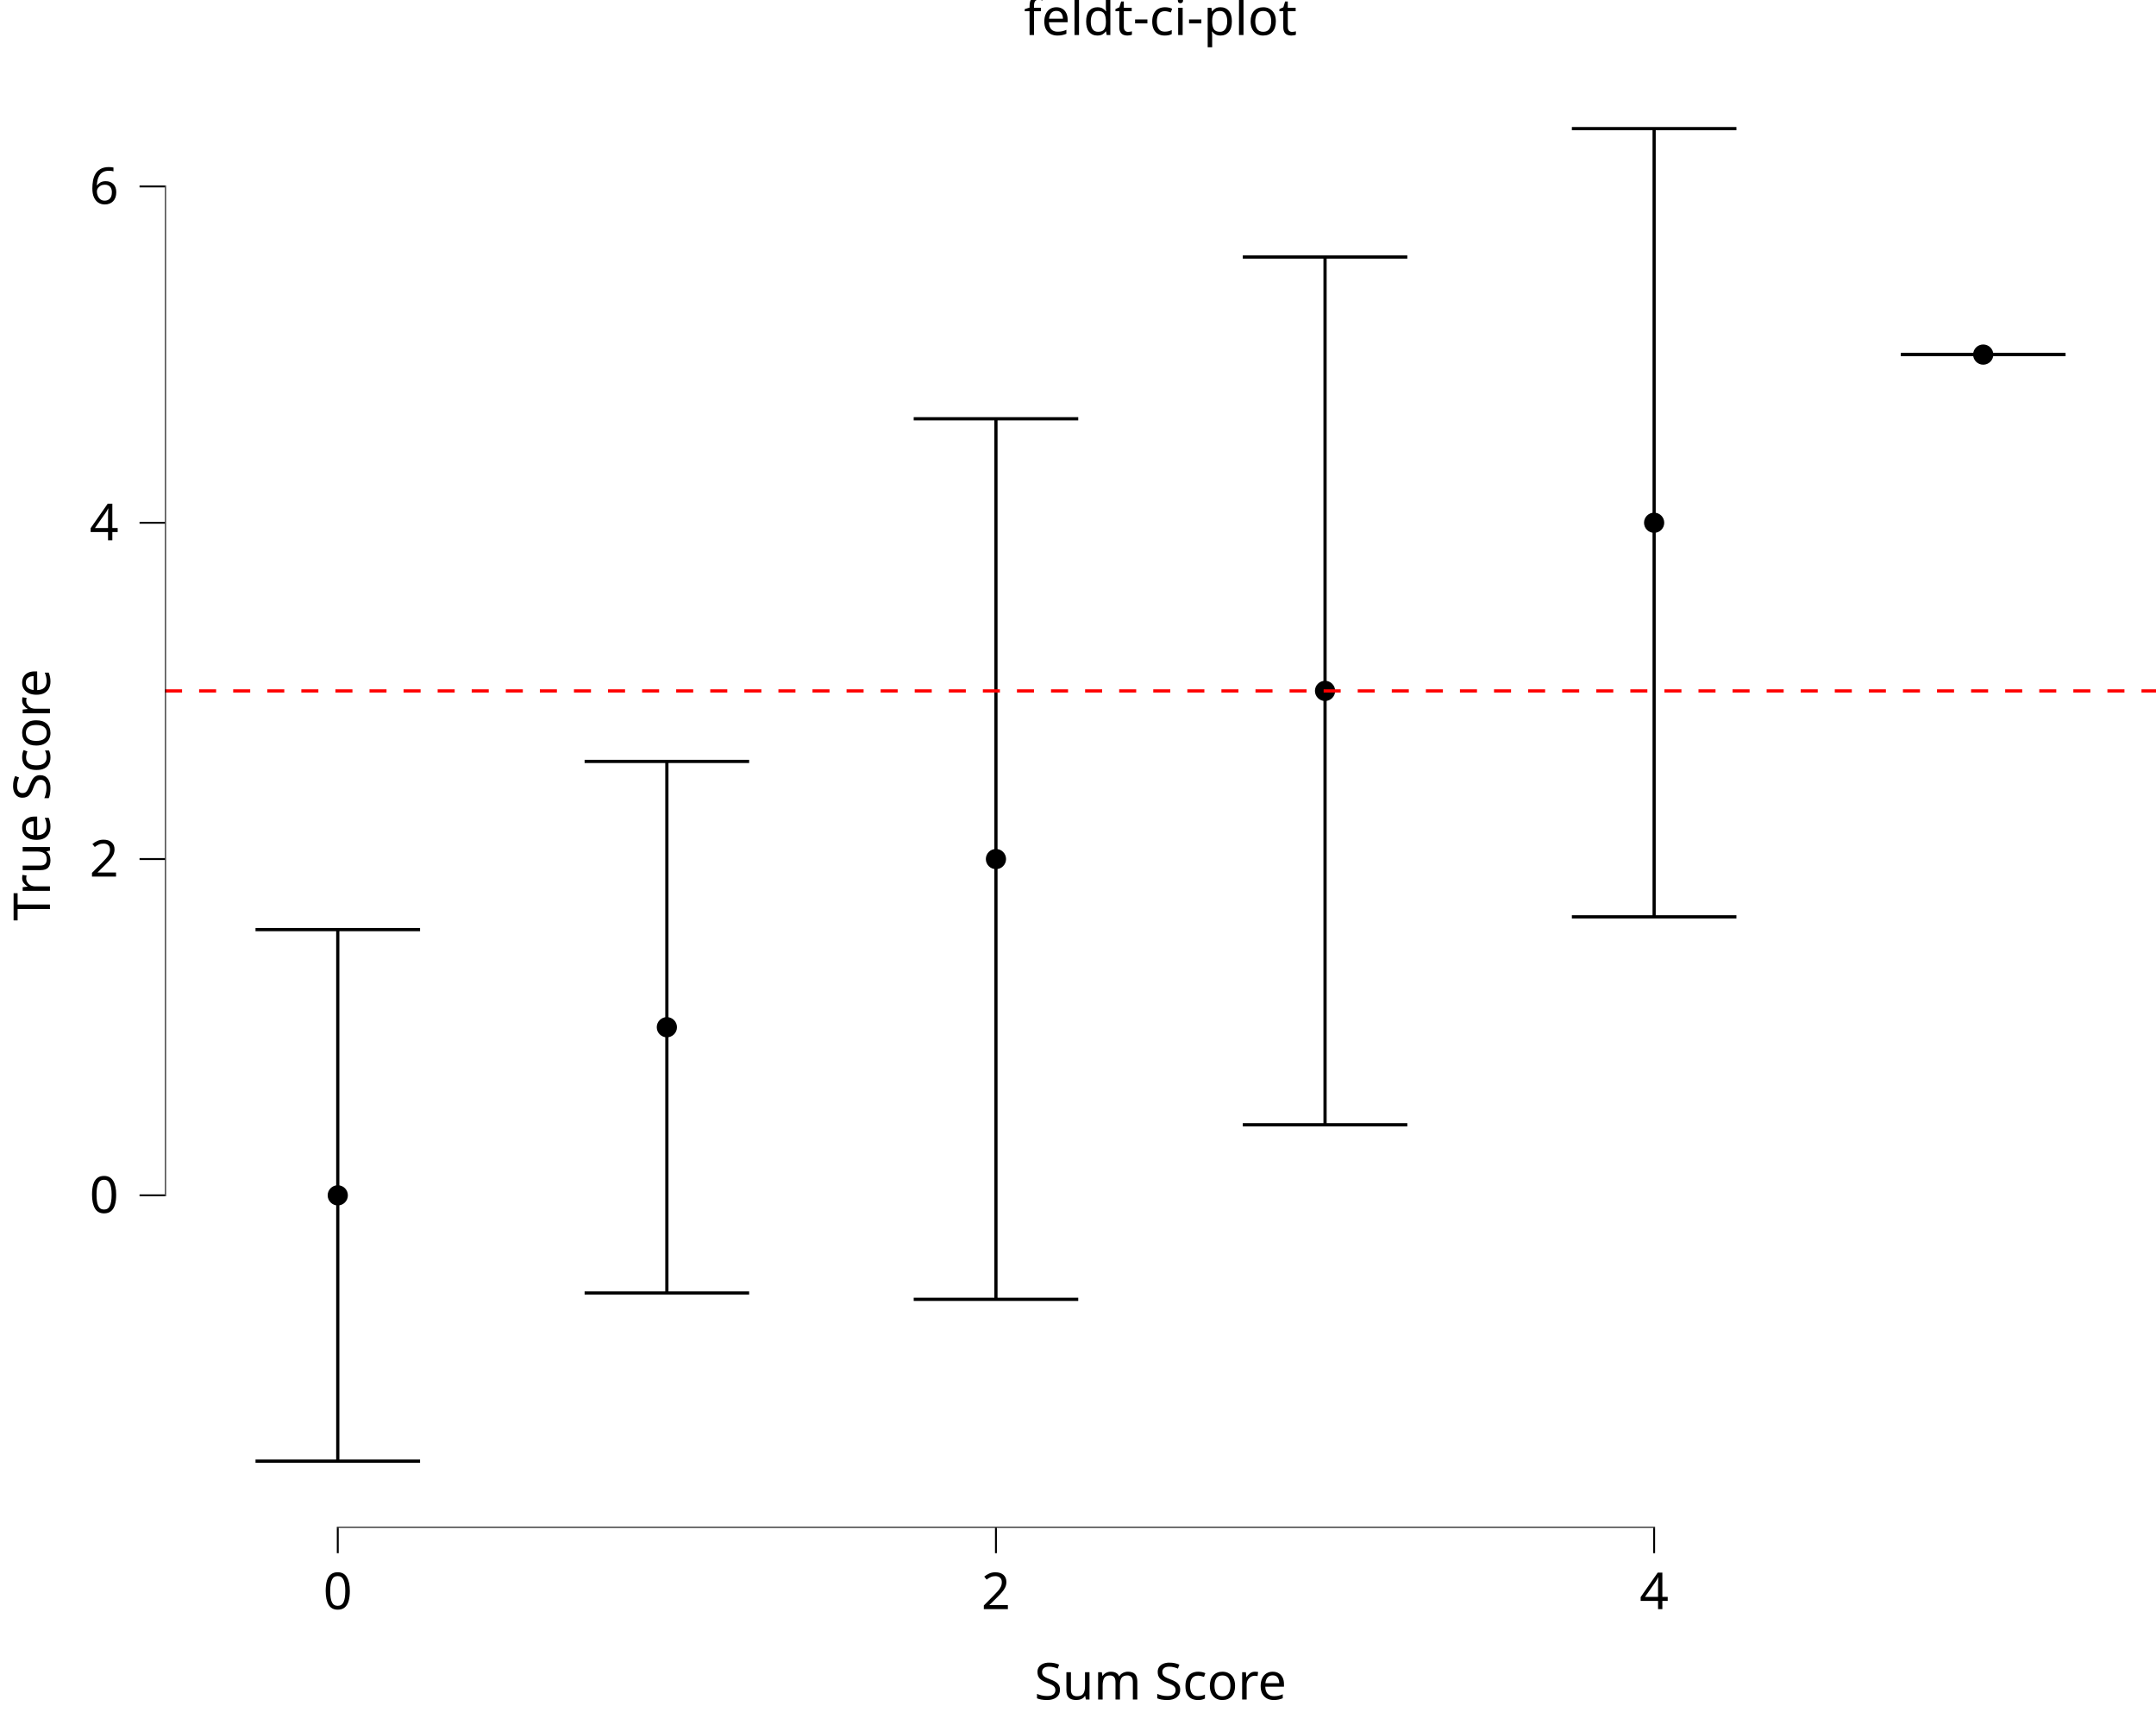
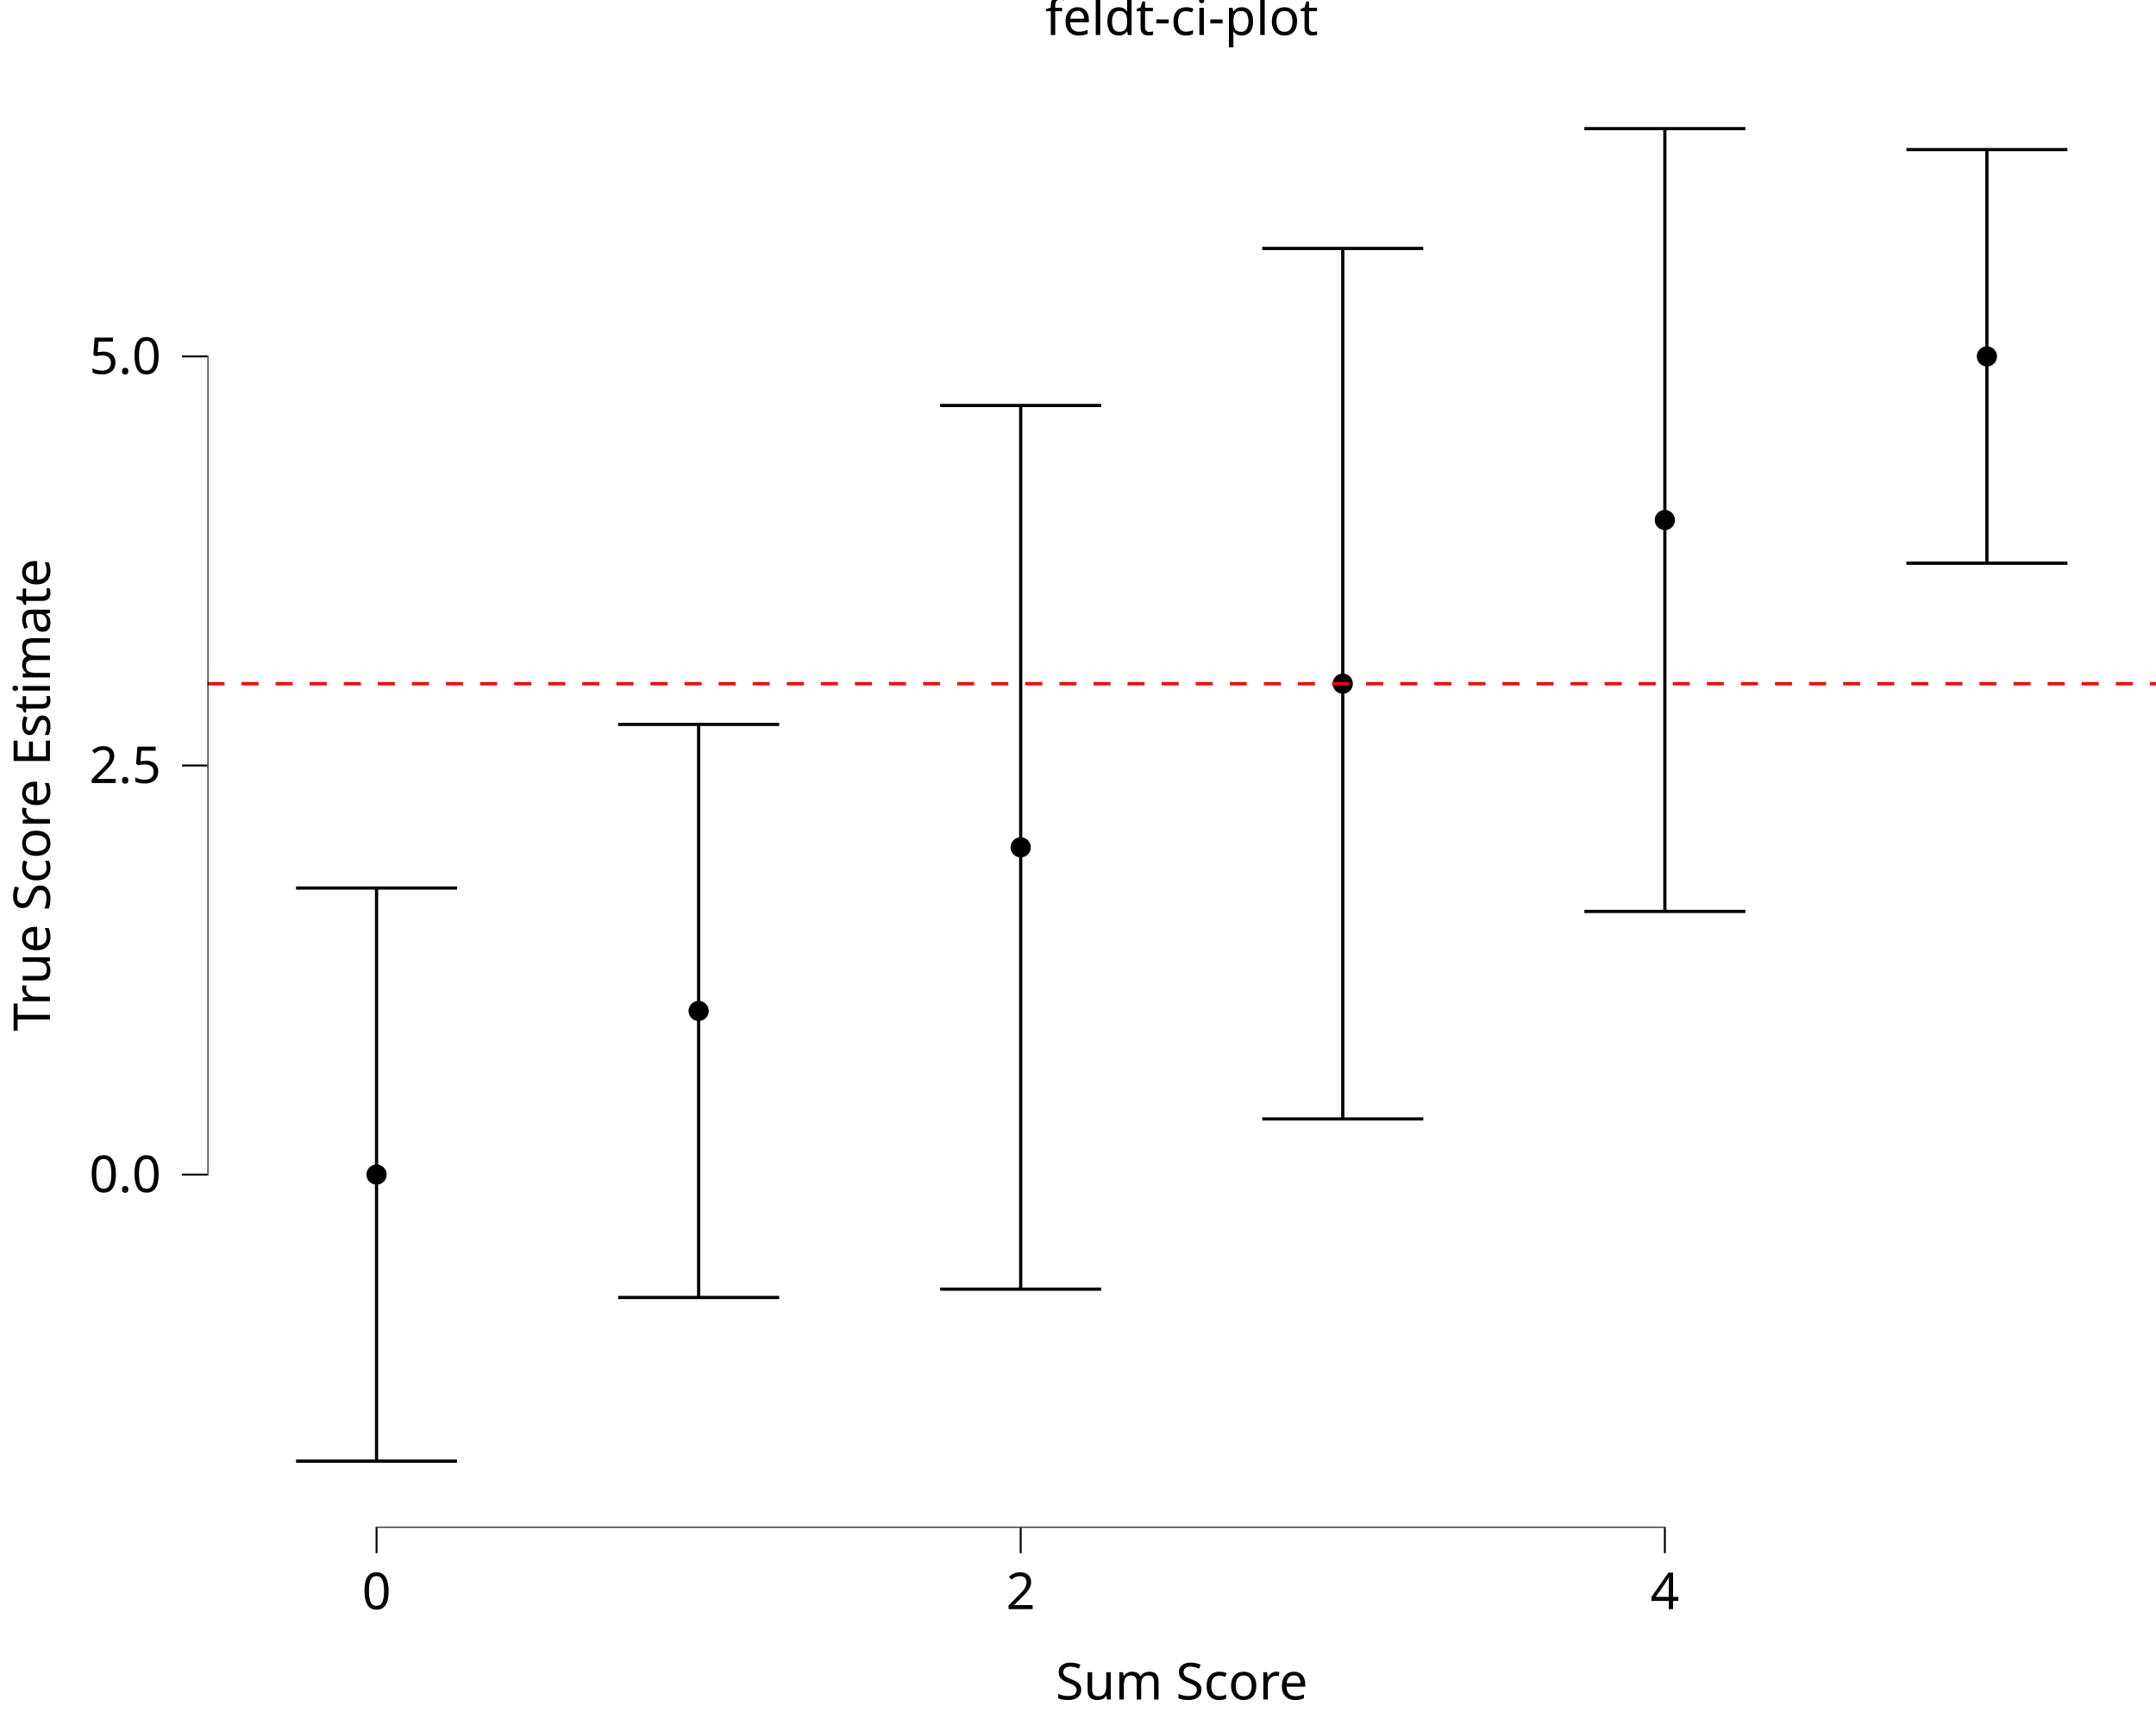
<svg xmlns="http://www.w3.org/2000/svg" class="svglite" data-engine-version="2.0" width="720.00pt" height="576.00pt" viewBox="0 0 720.00 576.00">
  <defs>
    <style type="text/css">
    .svglite line, .svglite polyline, .svglite polygon, .svglite path, .svglite rect, .svglite circle {
      fill: none;
      stroke: #000000;
      stroke-linecap: round;
      stroke-linejoin: round;
      stroke-miterlimit: 10.00;
    }
  </style>
  </defs>
  <rect width="100%" height="100%" style="stroke: none; fill: #FFFFFF;" />
  <defs>
    <clipPath id="cpMC4wMHw3MjAuMDB8MC4wMHw1NzYuMDA=">
      <rect x="0.00" y="0.00" width="720.00" height="576.00" />
    </clipPath>
  </defs>
  <g clip-path="url(#cpMC4wMHw3MjAuMDB8MC4wMHw1NzYuMDA=)">
-     <rect x="0.00" y="0.00" width="720.00" height="576.00" style="stroke-width: 10.67; stroke: none;" />
+     <rect x="-0" y="0.00" width="720.00" height="576.00" style="stroke-width: 10.67; stroke: none;" />
  </g>
  <defs>
-     <clipPath id="cpNTUuMTF8NzIwLjAwfDIwLjcxfDUxMC4xNA==">
-       <rect x="55.11" y="20.71" width="664.89" height="489.43" />
+     <clipPath id="cpNjkuMjh8NzIwLjAwfDIwLjcxfDUxMC4xNA==">
+       <rect x="69.28" y="20.71" width="650.72" height="489.43" />
    </clipPath>
  </defs>
-   <g clip-path="url(#cpNTUuMTF8NzIwLjAwfDIwLjcxfDUxMC4xNA==)">
-     <rect x="55.11" y="20.71" width="664.89" height="489.43" style="stroke-width: 10.67; stroke: none;" />
-     <circle cx="112.80" cy="399.14" r="3.02" style="stroke-width: 0.71; fill: #000000;" />
-     <circle cx="222.70" cy="343.00" r="3.02" style="stroke-width: 0.71; fill: #000000;" />
-     <circle cx="332.60" cy="286.85" r="3.02" style="stroke-width: 0.71; fill: #000000;" />
-     <circle cx="442.50" cy="230.70" r="3.02" style="stroke-width: 0.71; fill: #000000;" />
-     <circle cx="552.40" cy="174.55" r="3.02" style="stroke-width: 0.71; fill: #000000;" />
-     <circle cx="662.30" cy="118.40" r="3.02" style="stroke-width: 0.71; fill: #000000;" />
-     <polyline points="85.33,310.40 140.28,310.40 " style="stroke-width: 1.07; stroke-linecap: butt;" />
-     <polyline points="112.80,310.40 112.80,487.89 " style="stroke-width: 1.07; stroke-linecap: butt;" />
-     <polyline points="85.33,487.89 140.28,487.89 " style="stroke-width: 1.07; stroke-linecap: butt;" />
-     <polyline points="195.23,254.25 250.18,254.25 " style="stroke-width: 1.07; stroke-linecap: butt;" />
-     <polyline points="222.70,254.25 222.70,431.74 " style="stroke-width: 1.07; stroke-linecap: butt;" />
-     <polyline points="195.23,431.74 250.18,431.74 " style="stroke-width: 1.07; stroke-linecap: butt;" />
-     <polyline points="305.13,139.83 360.08,139.83 " style="stroke-width: 1.07; stroke-linecap: butt;" />
-     <polyline points="332.60,139.83 332.60,433.86 " style="stroke-width: 1.07; stroke-linecap: butt;" />
-     <polyline points="305.13,433.86 360.08,433.86 " style="stroke-width: 1.07; stroke-linecap: butt;" />
-     <polyline points="415.03,85.83 469.98,85.83 " style="stroke-width: 1.07; stroke-linecap: butt;" />
-     <polyline points="442.50,85.83 442.50,375.57 " style="stroke-width: 1.07; stroke-linecap: butt;" />
-     <polyline points="415.03,375.57 469.98,375.57 " style="stroke-width: 1.07; stroke-linecap: butt;" />
-     <polyline points="524.93,42.95 579.88,42.95 " style="stroke-width: 1.07; stroke-linecap: butt;" />
-     <polyline points="552.40,42.95 552.40,306.15 " style="stroke-width: 1.07; stroke-linecap: butt;" />
-     <polyline points="524.93,306.15 579.88,306.15 " style="stroke-width: 1.07; stroke-linecap: butt;" />
-     <polyline points="634.83,118.40 689.78,118.40 " style="stroke-width: 1.07; stroke-linecap: butt;" />
-     <polyline points="662.30,118.40 662.30,118.40 " style="stroke-width: 1.07; stroke-linecap: butt;" />
-     <polyline points="634.83,118.40 689.78,118.40 " style="stroke-width: 1.07; stroke-linecap: butt;" />
-     <line x1="55.11" y1="230.70" x2="720.00" y2="230.70" style="stroke-width: 1.07; stroke: #FF0000; stroke-dasharray: 5.69,5.69; stroke-linecap: butt;" />
-     <line x1="112.48" y1="510.14" x2="552.72" y2="510.14" style="stroke-width: 0.64; stroke-linecap: butt;" />
-     <line x1="55.11" y1="399.46" x2="55.11" y2="61.94" style="stroke-width: 0.64; stroke-linecap: butt;" />
-     <rect x="55.11" y="20.71" width="664.89" height="489.43" style="stroke-width: 0.00; stroke: none;" />
+   <g clip-path="url(#cpNjkuMjh8NzIwLjAwfDIwLjcxfDUxMC4xNA==)">
+     <rect x="69.28" y="20.71" width="650.72" height="489.43" style="stroke-width: 10.67; stroke: none;" />
+     <circle cx="125.75" cy="392.21" r="3.02" style="stroke-width: 0.71; fill: #000000;" />
+     <circle cx="233.31" cy="337.57" r="3.02" style="stroke-width: 0.71; fill: #000000;" />
+     <circle cx="340.86" cy="282.93" r="3.02" style="stroke-width: 0.71; fill: #000000;" />
+     <circle cx="448.42" cy="228.29" r="3.02" style="stroke-width: 0.71; fill: #000000;" />
+     <circle cx="555.98" cy="173.65" r="3.02" style="stroke-width: 0.71; fill: #000000;" />
+     <circle cx="663.53" cy="119.01" r="3.02" style="stroke-width: 0.71; fill: #000000;" />
+     <polyline points="98.86,296.53 152.64,296.53 " style="stroke-width: 1.07; stroke-linecap: butt;" />
+     <polyline points="125.75,296.53 125.75,487.89 " style="stroke-width: 1.07; stroke-linecap: butt;" />
+     <polyline points="98.86,487.89 152.64,487.89 " style="stroke-width: 1.07; stroke-linecap: butt;" />
+     <polyline points="206.42,241.89 260.20,241.89 " style="stroke-width: 1.07; stroke-linecap: butt;" />
+     <polyline points="233.31,241.89 233.31,433.25 " style="stroke-width: 1.07; stroke-linecap: butt;" />
+     <polyline points="206.42,433.25 260.20,433.25 " style="stroke-width: 1.07; stroke-linecap: butt;" />
+     <polyline points="313.97,135.40 367.75,135.40 " style="stroke-width: 1.07; stroke-linecap: butt;" />
+     <polyline points="340.86,135.40 340.86,430.46 " style="stroke-width: 1.07; stroke-linecap: butt;" />
+     <polyline points="313.97,430.46 367.75,430.46 " style="stroke-width: 1.07; stroke-linecap: butt;" />
+     <polyline points="421.53,82.96 475.31,82.96 " style="stroke-width: 1.07; stroke-linecap: butt;" />
+     <polyline points="448.42,82.96 448.42,373.62 " style="stroke-width: 1.07; stroke-linecap: butt;" />
+     <polyline points="421.53,373.62 475.31,373.62 " style="stroke-width: 1.07; stroke-linecap: butt;" />
+     <polyline points="529.09,42.95 582.87,42.95 " style="stroke-width: 1.07; stroke-linecap: butt;" />
+     <polyline points="555.98,42.95 555.98,304.34 " style="stroke-width: 1.07; stroke-linecap: butt;" />
+     <polyline points="529.09,304.34 582.87,304.34 " style="stroke-width: 1.07; stroke-linecap: butt;" />
+     <polyline points="636.64,49.95 690.42,49.95 " style="stroke-width: 1.07; stroke-linecap: butt;" />
+     <polyline points="663.53,49.95 663.53,188.07 " style="stroke-width: 1.07; stroke-linecap: butt;" />
+     <polyline points="636.64,188.07 690.42,188.07 " style="stroke-width: 1.07; stroke-linecap: butt;" />
+     <line x1="69.28" y1="228.29" x2="720.00" y2="228.29" style="stroke-width: 1.07; stroke: #FF0000; stroke-dasharray: 5.69,5.69; stroke-linecap: butt;" />
+     <line x1="125.43" y1="510.14" x2="556.30" y2="510.14" style="stroke-width: 0.64; stroke-linecap: butt;" />
+     <line x1="69.28" y1="392.53" x2="69.28" y2="118.69" style="stroke-width: 0.64; stroke-linecap: butt;" />
+     <rect x="69.28" y="20.71" width="650.72" height="489.43" style="stroke-width: 0.00; stroke: none;" />
  </g>
  <g clip-path="url(#cpMC4wMHw3MjAuMDB8MC4wMHw1NzYuMDA=)">
-     <polyline points="55.11,510.14 55.11,20.71 " style="stroke-width: 0.00; stroke: none; stroke-linecap: butt;" />
-     <text x="39.63" y="404.99" text-anchor="end" style="font-size: 17.00px; font-family: sans;" textLength="9.46px" lengthAdjust="spacingAndGlyphs">0</text>
-     <text x="39.63" y="292.70" text-anchor="end" style="font-size: 17.00px; font-family: sans;" textLength="9.46px" lengthAdjust="spacingAndGlyphs">2</text>
-     <text x="39.63" y="180.40" text-anchor="end" style="font-size: 17.00px; font-family: sans;" textLength="9.46px" lengthAdjust="spacingAndGlyphs">4</text>
-     <text x="39.63" y="68.10" text-anchor="end" style="font-size: 17.00px; font-family: sans;" textLength="9.46px" lengthAdjust="spacingAndGlyphs">6</text>
-     <polyline points="46.60,399.14 55.11,399.14 " style="stroke-width: 0.64; stroke-linecap: butt;" />
-     <polyline points="46.60,286.85 55.11,286.85 " style="stroke-width: 0.64; stroke-linecap: butt;" />
-     <polyline points="46.60,174.55 55.11,174.55 " style="stroke-width: 0.64; stroke-linecap: butt;" />
-     <polyline points="46.60,62.25 55.11,62.25 " style="stroke-width: 0.64; stroke-linecap: butt;" />
-     <polyline points="55.11,510.14 720.00,510.14 " style="stroke-width: 0.00; stroke: none; stroke-linecap: butt;" />
-     <polyline points="112.80,518.64 112.80,510.14 " style="stroke-width: 0.64; stroke-linecap: butt;" />
-     <polyline points="332.60,518.64 332.60,510.14 " style="stroke-width: 0.64; stroke-linecap: butt;" />
-     <polyline points="552.40,518.64 552.40,510.14 " style="stroke-width: 0.64; stroke-linecap: butt;" />
-     <text x="112.80" y="537.32" text-anchor="middle" style="font-size: 17.00px; font-family: sans;" textLength="9.46px" lengthAdjust="spacingAndGlyphs">0</text>
-     <text x="332.60" y="537.32" text-anchor="middle" style="font-size: 17.00px; font-family: sans;" textLength="9.46px" lengthAdjust="spacingAndGlyphs">2</text>
-     <text x="552.40" y="537.32" text-anchor="middle" style="font-size: 17.00px; font-family: sans;" textLength="9.46px" lengthAdjust="spacingAndGlyphs">4</text>
-     <text x="387.55" y="567.49" text-anchor="middle" style="font-size: 17.00px; font-family: sans;" textLength="84.11px" lengthAdjust="spacingAndGlyphs">Sum Score</text>
-     <text transform="translate(16.68,265.42) rotate(-90)" text-anchor="middle" style="font-size: 17.00px; font-family: sans;" textLength="84.10px" lengthAdjust="spacingAndGlyphs">True Score</text>
-     <text x="387.55" y="11.70" text-anchor="middle" style="font-size: 17.00px; font-family: sans;" textLength="83.14px" lengthAdjust="spacingAndGlyphs">feldt-ci-plot</text>
+     <polyline points="69.28,510.14 69.28,20.71 " style="stroke-width: 0.00; stroke: none; stroke-linecap: butt;" />
+     <text x="53.81" y="398.06" text-anchor="end" style="font-size: 17.00px; font-family: sans;" textLength="23.63px" lengthAdjust="spacingAndGlyphs">0.0</text>
+     <text x="53.81" y="261.46" text-anchor="end" style="font-size: 17.00px; font-family: sans;" textLength="23.63px" lengthAdjust="spacingAndGlyphs">2.5</text>
+     <text x="53.81" y="124.86" text-anchor="end" style="font-size: 17.00px; font-family: sans;" textLength="23.63px" lengthAdjust="spacingAndGlyphs">5.0</text>
+     <polyline points="60.78,392.21 69.28,392.21 " style="stroke-width: 0.64; stroke-linecap: butt;" />
+     <polyline points="60.78,255.61 69.28,255.61 " style="stroke-width: 0.64; stroke-linecap: butt;" />
+     <polyline points="60.78,119.01 69.28,119.01 " style="stroke-width: 0.64; stroke-linecap: butt;" />
+     <polyline points="69.28,510.14 720.00,510.14 " style="stroke-width: 0.00; stroke: none; stroke-linecap: butt;" />
+     <polyline points="125.75,518.64 125.75,510.14 " style="stroke-width: 0.64; stroke-linecap: butt;" />
+     <polyline points="340.86,518.64 340.86,510.14 " style="stroke-width: 0.64; stroke-linecap: butt;" />
+     <polyline points="555.98,518.64 555.98,510.14 " style="stroke-width: 0.64; stroke-linecap: butt;" />
+     <text x="125.75" y="537.32" text-anchor="middle" style="font-size: 17.00px; font-family: sans;" textLength="9.46px" lengthAdjust="spacingAndGlyphs">0</text>
+     <text x="340.86" y="537.32" text-anchor="middle" style="font-size: 17.00px; font-family: sans;" textLength="9.46px" lengthAdjust="spacingAndGlyphs">2</text>
+     <text x="555.98" y="537.32" text-anchor="middle" style="font-size: 17.00px; font-family: sans;" textLength="9.46px" lengthAdjust="spacingAndGlyphs">4</text>
+     <text x="394.64" y="567.49" text-anchor="middle" style="font-size: 17.00px; font-family: sans;" textLength="84.11px" lengthAdjust="spacingAndGlyphs">Sum Score</text>
+     <text transform="translate(16.68,265.42) rotate(-90)" text-anchor="middle" style="font-size: 17.00px; font-family: sans;" textLength="154.97px" lengthAdjust="spacingAndGlyphs">True Score Estimate</text>
+     <text x="394.64" y="11.70" text-anchor="middle" style="font-size: 17.00px; font-family: sans;" textLength="83.14px" lengthAdjust="spacingAndGlyphs">feldt-ci-plot</text>
  </g>
</svg>
